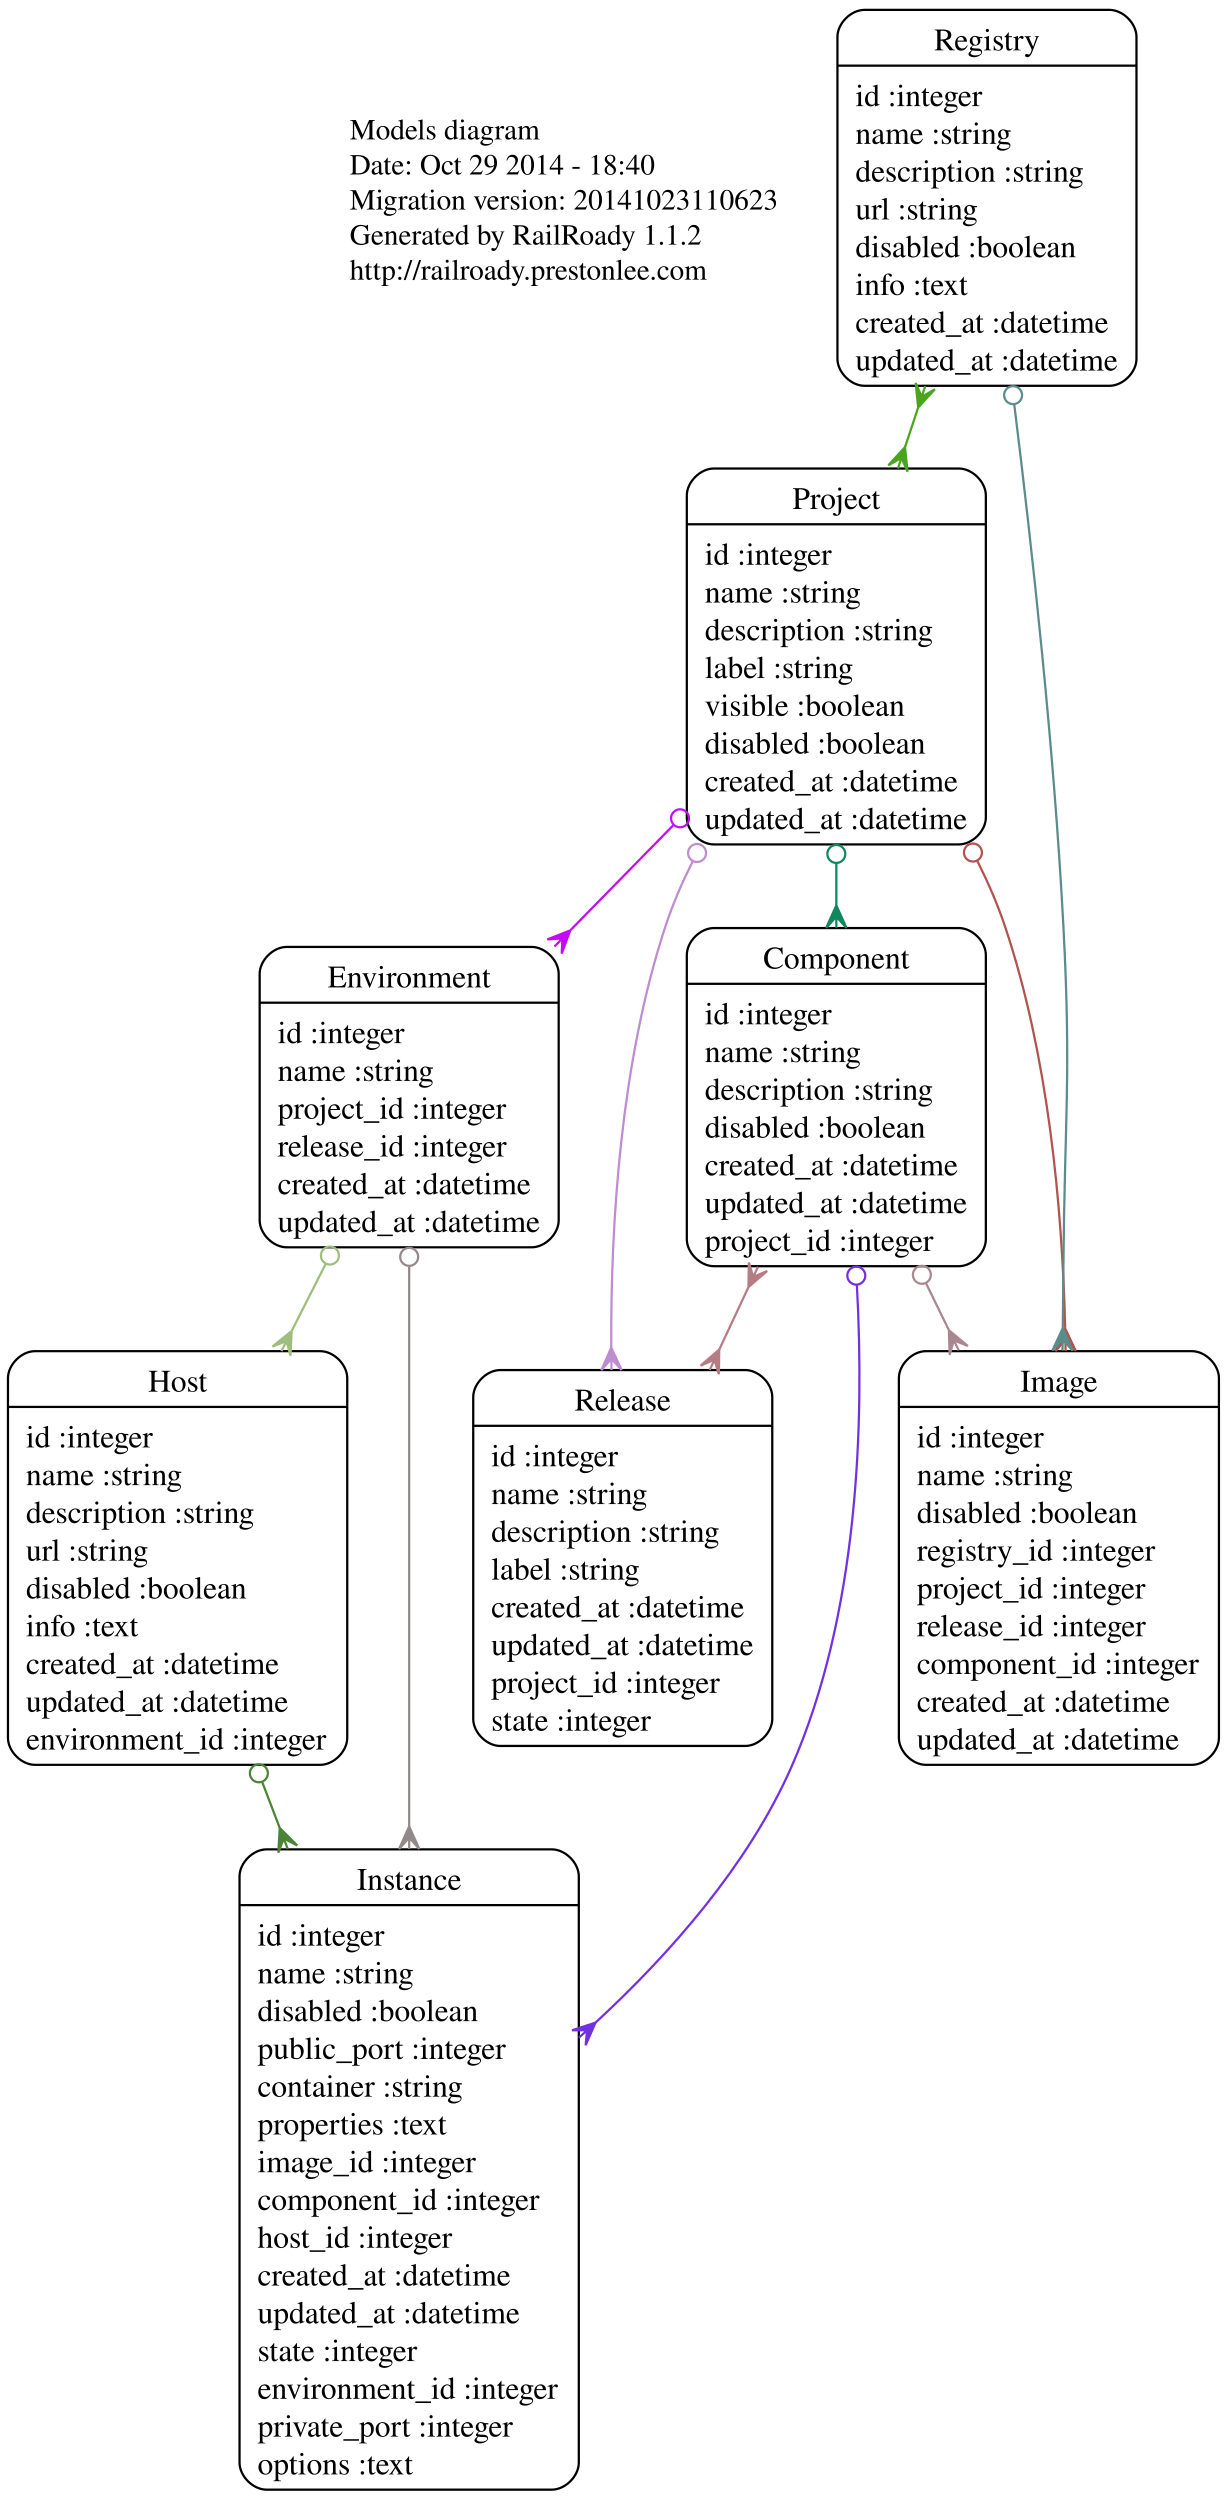
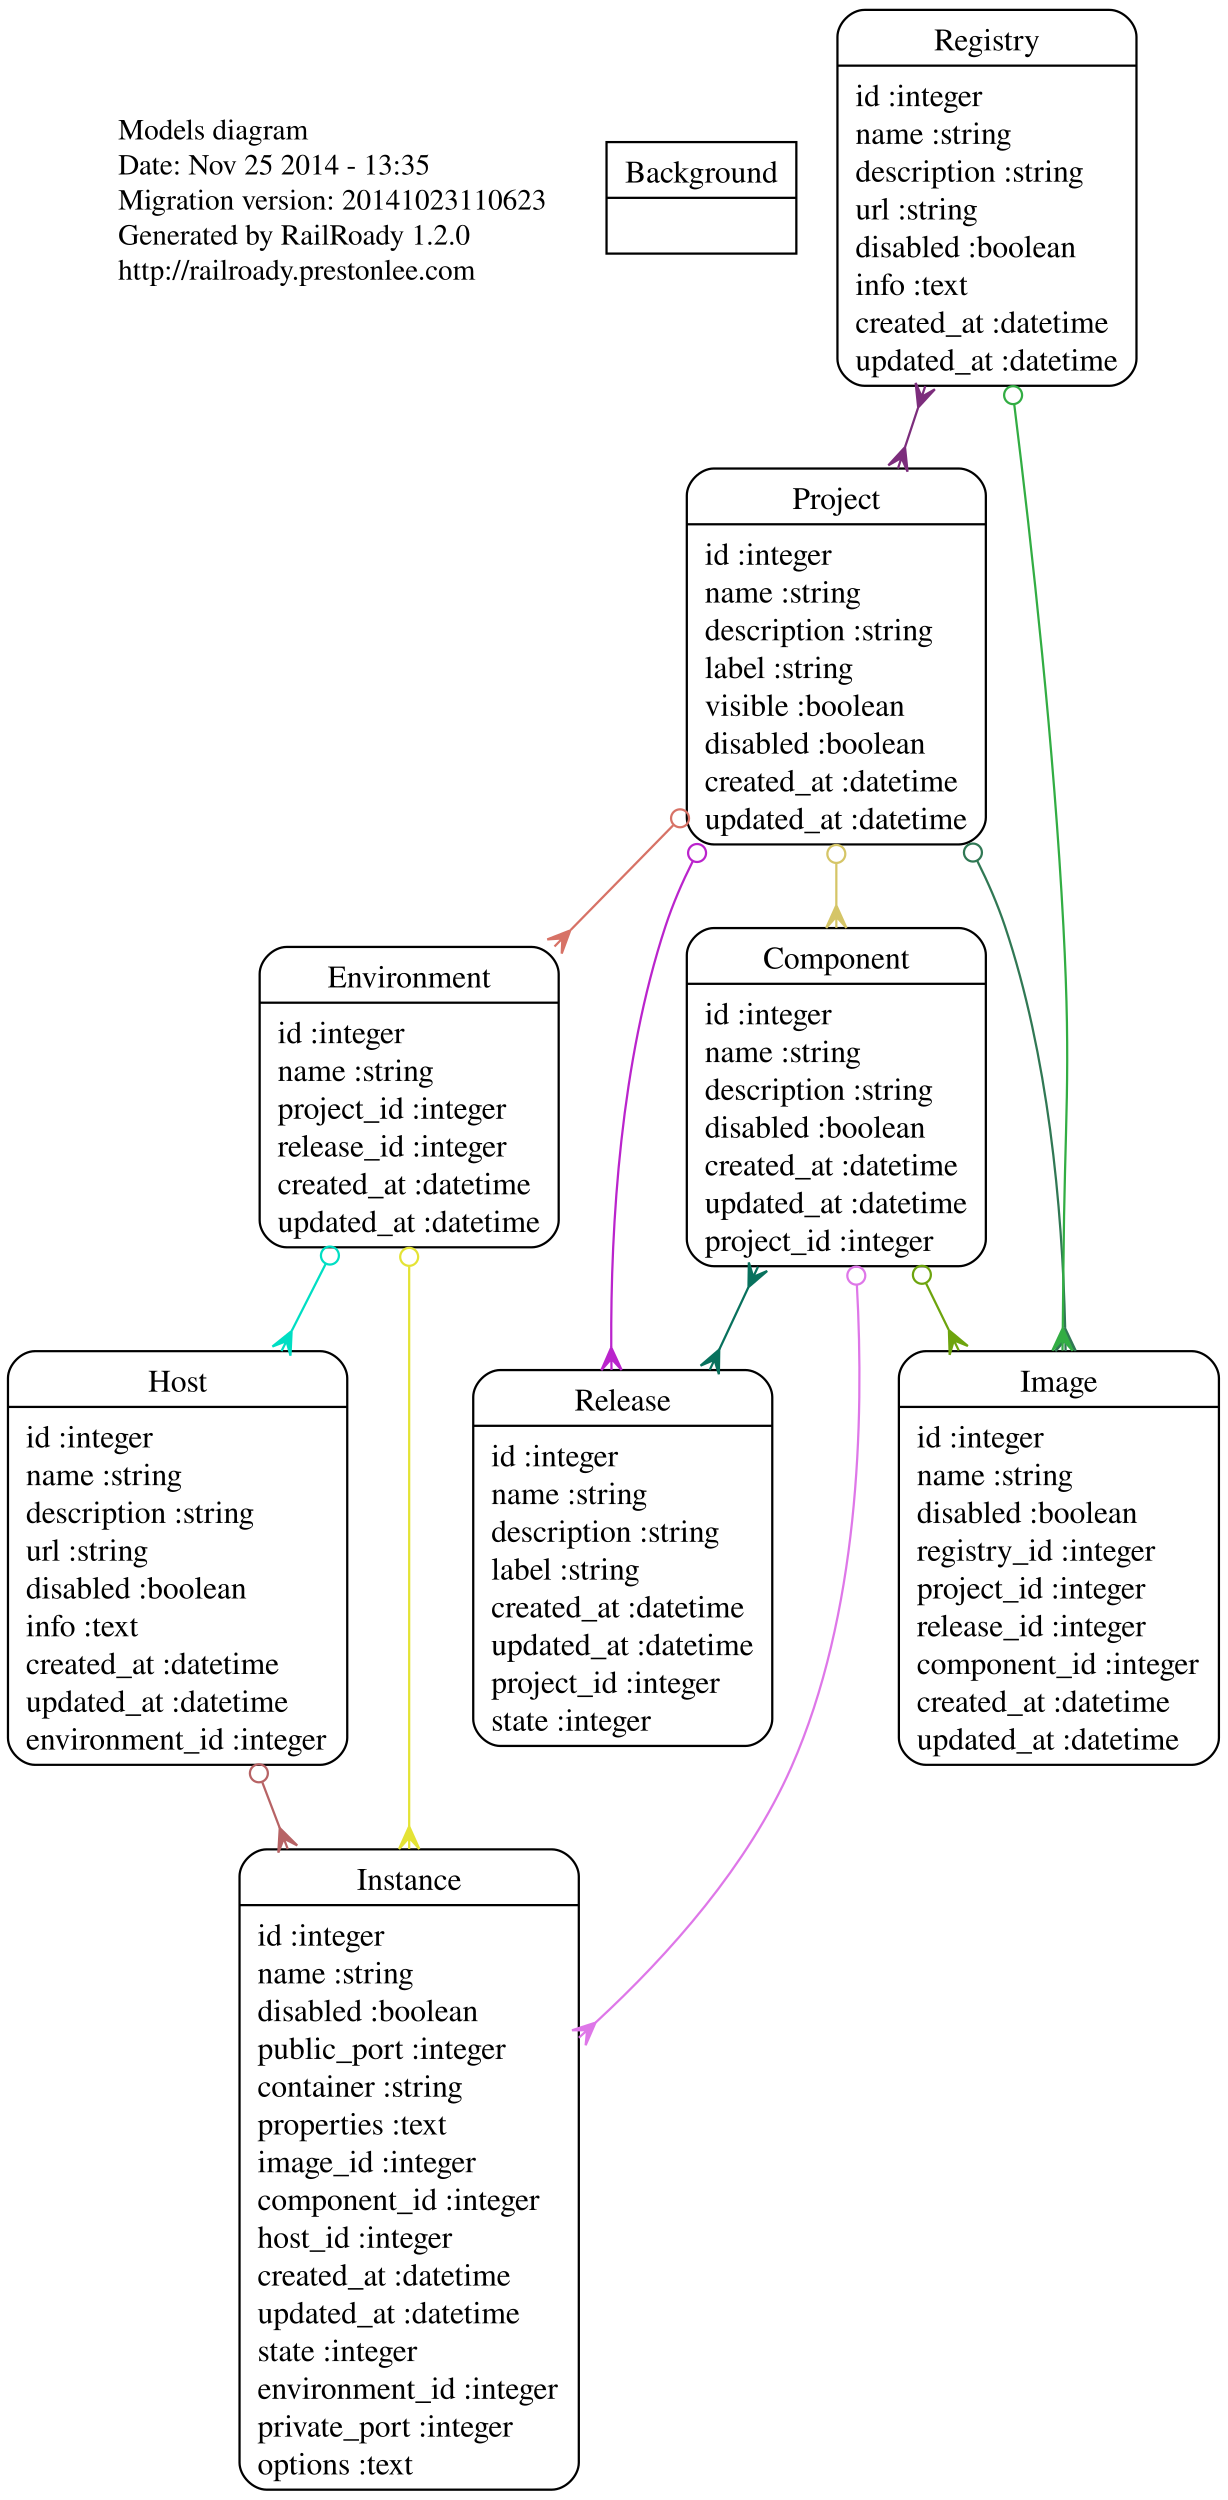
<svg xmlns="http://www.w3.org/2000/svg" width="546pt" height="1112pt" viewBox="0.00 0.00 546.00 1112.00">
  <g id="graph0" class="graph" transform="scale(1 1) rotate(0) translate(4 1108)">
    <polygon fill="white" stroke="white" points="-4,5 -4,-1108 543,-1108 543,5 -4,5" />
    <g id="node1" class="node">
-       <text text-anchor="start" x="151.55" y="-1046" font-family="Times,serif" font-size="13.00">Models diagram</text>
-       <text text-anchor="start" x="151.55" y="-1030.4" font-family="Times,serif" font-size="13.00">Date: Oct 29 2014 - 18:40</text>
-       <text text-anchor="start" x="151.55" y="-1014.8" font-family="Times,serif" font-size="13.00">Migration version: 20141023110623</text>
-       <text text-anchor="start" x="151.55" y="-999.2" font-family="Times,serif" font-size="13.00">Generated by RailRoady 1.1.2</text>
-       <text text-anchor="start" x="151.55" y="-983.6" font-family="Times,serif" font-size="13.00">http://railroady.prestonlee.com</text>
+       <text text-anchor="start" x="48.55" y="-1046" font-family="Times,serif" font-size="13.00">Models diagram</text>
+       <text text-anchor="start" x="48.55" y="-1030.4" font-family="Times,serif" font-size="13.00">Date: Nov 25 2014 - 13:35</text>
+       <text text-anchor="start" x="48.55" y="-1014.8" font-family="Times,serif" font-size="13.00">Migration version: 20141023110623</text>
+       <text text-anchor="start" x="48.55" y="-999.2" font-family="Times,serif" font-size="13.00">Generated by RailRoady 1.2.0</text>
+       <text text-anchor="start" x="48.55" y="-983.6" font-family="Times,serif" font-size="13.00">http://railroady.prestonlee.com</text>
    </g>
    <g id="node2" class="node">
+       <polygon fill="none" stroke="black" points="265.786,-995.2 265.786,-1044.8 350.214,-1044.8 350.214,-995.2 265.786,-995.2" />
+       <text text-anchor="middle" x="308" y="-1026.8" font-family="Times,serif" font-size="14.00">Background</text>
+       <polyline fill="none" stroke="black" points="265.786,-1020 350.214,-1020 " />
+       <text text-anchor="middle" x="308" y="-1002" font-family="Times,serif" font-size="14.00"> </text>
+     </g>
+     <g id="node3" class="node">
      <path fill="none" stroke="black" d="M313.495,-544.8C313.495,-544.8 422.505,-544.8 422.505,-544.8 428.505,-544.8 434.505,-550.8 434.505,-556.8 434.505,-556.8 434.505,-683.2 434.505,-683.2 434.505,-689.2 428.505,-695.2 422.505,-695.2 422.505,-695.2 313.495,-695.2 313.495,-695.2 307.495,-695.2 301.495,-689.2 301.495,-683.2 301.495,-683.2 301.495,-556.8 301.495,-556.8 301.495,-550.8 307.495,-544.8 313.495,-544.8" />
      <text text-anchor="middle" x="368" y="-677.2" font-family="Times,serif" font-size="14.00">Component</text>
      <polyline fill="none" stroke="black" points="301.495,-670.4 434.505,-670.4 " />
      <text text-anchor="start" x="309.495" y="-652.4" font-family="Times,serif" font-size="14.00">id :integer</text>
      <text text-anchor="start" x="309.495" y="-635.6" font-family="Times,serif" font-size="14.00">name :string</text>
      <text text-anchor="start" x="309.495" y="-618.8" font-family="Times,serif" font-size="14.00">description :string</text>
      <text text-anchor="start" x="309.495" y="-602" font-family="Times,serif" font-size="14.00">disabled :boolean</text>
      <text text-anchor="start" x="309.495" y="-585.2" font-family="Times,serif" font-size="14.00">created_at :datetime</text>
      <text text-anchor="start" x="309.495" y="-568.4" font-family="Times,serif" font-size="14.00">updated_at :datetime</text>
      <text text-anchor="start" x="309.495" y="-551.6" font-family="Times,serif" font-size="14.00">project_id :integer</text>
    </g>
-     <g id="node9" class="node">
+     <g id="node10" class="node">
      <path fill="none" stroke="black" d="M218.495,-331.4C218.495,-331.4 327.505,-331.4 327.505,-331.4 333.505,-331.4 339.505,-337.4 339.505,-343.4 339.505,-343.4 339.505,-486.6 339.505,-486.6 339.505,-492.6 333.505,-498.6 327.505,-498.6 327.505,-498.6 218.495,-498.6 218.495,-498.6 212.495,-498.6 206.495,-492.6 206.495,-486.6 206.495,-486.6 206.495,-343.4 206.495,-343.4 206.495,-337.4 212.495,-331.4 218.495,-331.4" />
      <text text-anchor="middle" x="273" y="-480.6" font-family="Times,serif" font-size="14.00">Release</text>
      <polyline fill="none" stroke="black" points="206.495,-473.8 339.505,-473.8 " />
      <text text-anchor="start" x="214.495" y="-455.8" font-family="Times,serif" font-size="14.00">id :integer</text>
      <text text-anchor="start" x="214.495" y="-439" font-family="Times,serif" font-size="14.00">name :string</text>
      <text text-anchor="start" x="214.495" y="-422.2" font-family="Times,serif" font-size="14.00">description :string</text>
      <text text-anchor="start" x="214.495" y="-405.4" font-family="Times,serif" font-size="14.00">label :string</text>
      <text text-anchor="start" x="214.495" y="-388.6" font-family="Times,serif" font-size="14.00">created_at :datetime</text>
      <text text-anchor="start" x="214.495" y="-371.8" font-family="Times,serif" font-size="14.00">updated_at :datetime</text>
      <text text-anchor="start" x="214.495" y="-355" font-family="Times,serif" font-size="14.00">project_id :integer</text>
      <text text-anchor="start" x="214.495" y="-338.2" font-family="Times,serif" font-size="14.00">state :integer</text>
    </g>
    <g id="edge1" class="edge">
-       <path fill="none" stroke="#b57c83" d="M328.862,-535.369C324.605,-526.272 320.256,-516.978 315.956,-507.79" />
-       <polygon fill="#b57c83" stroke="#b57c83" points="328.926,-535.506 329.089,-546.47 331.046,-540.034 333.165,-544.563 333.165,-544.563 333.165,-544.563 331.046,-540.034 337.241,-542.656 328.926,-535.506 328.926,-535.506" />
-       <polygon fill="#b57c83" stroke="#b57c83" points="315.917,-507.707 315.754,-496.743 313.798,-503.179 311.679,-498.65 311.679,-498.65 311.679,-498.65 313.798,-503.179 307.603,-500.558 315.917,-507.707 315.917,-507.707" />
+       <path fill="none" stroke="#08715d" d="M328.862,-535.369C324.605,-526.272 320.256,-516.978 315.956,-507.79" />
+       <polygon fill="#08715d" stroke="#08715d" points="328.926,-535.506 329.089,-546.47 331.046,-540.034 333.165,-544.563 333.165,-544.563 333.165,-544.563 331.046,-540.034 337.241,-542.656 328.926,-535.506 328.926,-535.506" />
+       <polygon fill="#08715d" stroke="#08715d" points="315.917,-507.707 315.754,-496.743 313.798,-503.179 311.679,-498.65 311.679,-498.65 311.679,-498.65 313.798,-503.179 307.603,-500.558 315.917,-507.707 315.917,-507.707" />
    </g>
-     <g id="node5" class="node">
+     <g id="node6" class="node">
      <path fill="none" stroke="black" d="M407.822,-323C407.822,-323 526.178,-323 526.178,-323 532.178,-323 538.178,-329 538.178,-335 538.178,-335 538.178,-495 538.178,-495 538.178,-501 532.178,-507 526.178,-507 526.178,-507 407.822,-507 407.822,-507 401.822,-507 395.822,-501 395.822,-495 395.822,-495 395.822,-335 395.822,-335 395.822,-329 401.822,-323 407.822,-323" />
      <text text-anchor="middle" x="467" y="-489" font-family="Times,serif" font-size="14.00">Image</text>
      <polyline fill="none" stroke="black" points="395.822,-482.2 538.178,-482.2 " />
      <text text-anchor="start" x="403.822" y="-464.2" font-family="Times,serif" font-size="14.00">id :integer</text>
      <text text-anchor="start" x="403.822" y="-447.4" font-family="Times,serif" font-size="14.00">name :string</text>
      <text text-anchor="start" x="403.822" y="-430.6" font-family="Times,serif" font-size="14.00">disabled :boolean</text>
      <text text-anchor="start" x="403.822" y="-413.8" font-family="Times,serif" font-size="14.00">registry_id :integer</text>
      <text text-anchor="start" x="403.822" y="-397" font-family="Times,serif" font-size="14.00">project_id :integer</text>
      <text text-anchor="start" x="403.822" y="-380.2" font-family="Times,serif" font-size="14.00">release_id :integer</text>
      <text text-anchor="start" x="403.822" y="-363.4" font-family="Times,serif" font-size="14.00">component_id :integer</text>
      <text text-anchor="start" x="403.822" y="-346.6" font-family="Times,serif" font-size="14.00">created_at :datetime</text>
      <text text-anchor="start" x="403.822" y="-329.8" font-family="Times,serif" font-size="14.00">updated_at :datetime</text>
    </g>
    <g id="edge2" class="edge">
-       <path fill="none" stroke="#aa878f" d="M407.93,-537.123C411.217,-530.383 414.562,-523.524 417.905,-516.669" />
-       <ellipse fill="none" stroke="#aa878f" cx="406.055" cy="-540.968" rx="4" ry="4" />
-       <polygon fill="#aa878f" stroke="#aa878f" points="418.073,-516.326 426.501,-509.31 420.264,-511.831 422.456,-507.337 422.456,-507.337 422.456,-507.337 420.264,-511.831 418.411,-505.365 418.073,-516.326 418.073,-516.326" />
+       <path fill="none" stroke="#6da40d" d="M407.93,-537.123C411.217,-530.383 414.562,-523.524 417.905,-516.669" />
+       <ellipse fill="none" stroke="#6da40d" cx="406.055" cy="-540.968" rx="4" ry="4" />
+       <polygon fill="#6da40d" stroke="#6da40d" points="418.073,-516.326 426.501,-509.31 420.264,-511.831 422.456,-507.337 422.456,-507.337 422.456,-507.337 420.264,-511.831 418.411,-505.365 418.073,-516.326 418.073,-516.326" />
    </g>
-     <g id="node6" class="node">
+     <g id="node7" class="node">
      <path fill="none" stroke="black" d="M114.546,-0.6C114.546,-0.6 241.454,-0.6 241.454,-0.6 247.454,-0.6 253.454,-6.6 253.454,-12.6 253.454,-12.6 253.454,-273.4 253.454,-273.4 253.454,-279.4 247.454,-285.4 241.454,-285.4 241.454,-285.4 114.546,-285.4 114.546,-285.4 108.546,-285.4 102.546,-279.4 102.546,-273.4 102.546,-273.4 102.546,-12.6 102.546,-12.6 102.546,-6.6 108.546,-0.6 114.546,-0.6" />
      <text text-anchor="middle" x="178" y="-267.4" font-family="Times,serif" font-size="14.00">Instance</text>
      <polyline fill="none" stroke="black" points="102.546,-260.6 253.454,-260.6 " />
      <text text-anchor="start" x="110.546" y="-242.6" font-family="Times,serif" font-size="14.00">id :integer</text>
      <text text-anchor="start" x="110.546" y="-225.8" font-family="Times,serif" font-size="14.00">name :string</text>
      <text text-anchor="start" x="110.546" y="-209" font-family="Times,serif" font-size="14.00">disabled :boolean</text>
      <text text-anchor="start" x="110.546" y="-192.2" font-family="Times,serif" font-size="14.00">public_port :integer</text>
      <text text-anchor="start" x="110.546" y="-175.4" font-family="Times,serif" font-size="14.00">container :string</text>
      <text text-anchor="start" x="110.546" y="-158.6" font-family="Times,serif" font-size="14.00">properties :text</text>
      <text text-anchor="start" x="110.546" y="-141.8" font-family="Times,serif" font-size="14.00">image_id :integer</text>
      <text text-anchor="start" x="110.546" y="-125" font-family="Times,serif" font-size="14.00">component_id :integer</text>
      <text text-anchor="start" x="110.546" y="-108.2" font-family="Times,serif" font-size="14.00">host_id :integer</text>
      <text text-anchor="start" x="110.546" y="-91.4" font-family="Times,serif" font-size="14.00">created_at :datetime</text>
      <text text-anchor="start" x="110.546" y="-74.6" font-family="Times,serif" font-size="14.00">updated_at :datetime</text>
      <text text-anchor="start" x="110.546" y="-57.8" font-family="Times,serif" font-size="14.00">state :integer</text>
      <text text-anchor="start" x="110.546" y="-41" font-family="Times,serif" font-size="14.00">environment_id :integer</text>
      <text text-anchor="start" x="110.546" y="-24.2" font-family="Times,serif" font-size="14.00">private_port :integer</text>
      <text text-anchor="start" x="110.546" y="-7.4" font-family="Times,serif" font-size="14.00">options :text</text>
    </g>
    <g id="edge3" class="edge">
-       <path fill="none" stroke="#7330e3" d="M377.137,-536.425C380.547,-474.754 377.85,-389.783 348,-322 328.786,-278.37 294.033,-238.963 260.934,-208.383" />
-       <ellipse fill="none" stroke="#7330e3" cx="376.884" cy="-540.594" rx="4" ry="4" />
-       <polygon fill="#7330e3" stroke="#7330e3" points="260.864,-208.32 256.485,-198.267 257.162,-204.959 253.46,-201.599 253.46,-201.599 253.46,-201.599 257.162,-204.959 250.435,-204.93 260.864,-208.32 260.864,-208.32" />
+       <path fill="none" stroke="#de77e8" d="M377.137,-536.425C380.547,-474.754 377.85,-389.783 348,-322 328.786,-278.37 294.033,-238.963 260.934,-208.383" />
+       <ellipse fill="none" stroke="#de77e8" cx="376.884" cy="-540.594" rx="4" ry="4" />
+       <polygon fill="#de77e8" stroke="#de77e8" points="260.864,-208.32 256.485,-198.267 257.162,-204.959 253.46,-201.599 253.46,-201.599 253.46,-201.599 257.162,-204.959 250.435,-204.93 260.864,-208.32 260.864,-208.32" />
    </g>
-     <g id="node3" class="node">
+     <g id="node4" class="node">
      <path fill="none" stroke="black" d="M123.495,-553.2C123.495,-553.2 232.505,-553.2 232.505,-553.2 238.505,-553.2 244.505,-559.2 244.505,-565.2 244.505,-565.2 244.505,-674.8 244.505,-674.8 244.505,-680.8 238.505,-686.8 232.505,-686.8 232.505,-686.8 123.495,-686.8 123.495,-686.8 117.495,-686.8 111.495,-680.8 111.495,-674.8 111.495,-674.8 111.495,-565.2 111.495,-565.2 111.495,-559.2 117.495,-553.2 123.495,-553.2" />
      <text text-anchor="middle" x="178" y="-668.8" font-family="Times,serif" font-size="14.00">Environment</text>
      <polyline fill="none" stroke="black" points="111.495,-662 244.505,-662 " />
      <text text-anchor="start" x="119.495" y="-644" font-family="Times,serif" font-size="14.00">id :integer</text>
      <text text-anchor="start" x="119.495" y="-627.2" font-family="Times,serif" font-size="14.00">name :string</text>
      <text text-anchor="start" x="119.495" y="-610.4" font-family="Times,serif" font-size="14.00">project_id :integer</text>
      <text text-anchor="start" x="119.495" y="-593.6" font-family="Times,serif" font-size="14.00">release_id :integer</text>
      <text text-anchor="start" x="119.495" y="-576.8" font-family="Times,serif" font-size="14.00">created_at :datetime</text>
      <text text-anchor="start" x="119.495" y="-560" font-family="Times,serif" font-size="14.00">updated_at :datetime</text>
    </g>
-     <g id="node4" class="node">
+     <g id="node5" class="node">
      <path fill="none" stroke="black" d="M11.546,-323C11.546,-323 138.454,-323 138.454,-323 144.454,-323 150.454,-329 150.454,-335 150.454,-335 150.454,-495 150.454,-495 150.454,-501 144.454,-507 138.454,-507 138.454,-507 11.546,-507 11.546,-507 5.546,-507 -0.454,-501 -0.454,-495 -0.454,-495 -0.454,-335 -0.454,-335 -0.454,-329 5.546,-323 11.546,-323" />
      <text text-anchor="middle" x="75" y="-489" font-family="Times,serif" font-size="14.00">Host</text>
      <polyline fill="none" stroke="black" points="-0.454,-482.2 150.454,-482.2 " />
      <text text-anchor="start" x="7.546" y="-464.2" font-family="Times,serif" font-size="14.00">id :integer</text>
      <text text-anchor="start" x="7.546" y="-447.4" font-family="Times,serif" font-size="14.00">name :string</text>
      <text text-anchor="start" x="7.546" y="-430.6" font-family="Times,serif" font-size="14.00">description :string</text>
      <text text-anchor="start" x="7.546" y="-413.8" font-family="Times,serif" font-size="14.00">url :string</text>
      <text text-anchor="start" x="7.546" y="-397" font-family="Times,serif" font-size="14.00">disabled :boolean</text>
      <text text-anchor="start" x="7.546" y="-380.2" font-family="Times,serif" font-size="14.00">info :text</text>
      <text text-anchor="start" x="7.546" y="-363.4" font-family="Times,serif" font-size="14.00">created_at :datetime</text>
      <text text-anchor="start" x="7.546" y="-346.6" font-family="Times,serif" font-size="14.00">updated_at :datetime</text>
      <text text-anchor="start" x="7.546" y="-329.8" font-family="Times,serif" font-size="14.00">environment_id :integer</text>
    </g>
    <g id="edge4" class="edge">
-       <path fill="none" stroke="#9fbd7d" d="M140.844,-545.77C135.96,-536.145 130.89,-526.152 125.829,-516.177" />
-       <ellipse fill="none" stroke="#9fbd7d" cx="142.749" cy="-549.525" rx="4" ry="4" />
-       <polygon fill="#9fbd7d" stroke="#9fbd7d" points="125.713,-515.949 125.201,-504.995 123.451,-511.49 121.188,-507.031 121.188,-507.031 121.188,-507.031 123.451,-511.49 117.175,-509.067 125.713,-515.949 125.713,-515.949" />
+       <path fill="none" stroke="#00dec3" d="M140.844,-545.77C135.96,-536.145 130.89,-526.152 125.829,-516.177" />
+       <ellipse fill="none" stroke="#00dec3" cx="142.749" cy="-549.525" rx="4" ry="4" />
+       <polygon fill="#00dec3" stroke="#00dec3" points="125.713,-515.949 125.201,-504.995 123.451,-511.49 121.188,-507.031 121.188,-507.031 121.188,-507.031 123.451,-511.49 117.175,-509.067 125.713,-515.949 125.713,-515.949" />
    </g>
    <g id="edge5" class="edge">
-       <path fill="none" stroke="#93898a" d="M178,-544.703C178,-478.268 178,-378.842 178,-295.652" />
-       <ellipse fill="none" stroke="#93898a" cx="178" cy="-548.953" rx="4" ry="4" />
-       <polygon fill="#93898a" stroke="#93898a" points="178,-295.591 182.5,-285.591 178,-290.591 178,-285.591 178,-285.591 178,-285.591 178,-290.591 173.5,-285.591 178,-295.591 178,-295.591" />
+       <path fill="none" stroke="#e4e335" d="M178,-544.703C178,-478.268 178,-378.842 178,-295.652" />
+       <ellipse fill="none" stroke="#e4e335" cx="178" cy="-548.953" rx="4" ry="4" />
+       <polygon fill="#e4e335" stroke="#e4e335" points="178,-295.591 182.5,-285.591 178,-290.591 178,-285.591 178,-285.591 178,-285.591 178,-290.591 173.5,-285.591 178,-295.591 178,-295.591" />
    </g>
    <g id="edge6" class="edge">
-       <path fill="none" stroke="#4c8437" d="M112.672,-315.247C115.217,-308.576 117.811,-301.777 120.426,-294.923" />
-       <ellipse fill="none" stroke="#4c8437" cx="111.153" cy="-319.229" rx="4" ry="4" />
-       <polygon fill="#4c8437" stroke="#4c8437" points="120.437,-294.892 128.206,-287.153 122.219,-290.221 124.002,-285.549 124.002,-285.549 124.002,-285.549 122.219,-290.221 119.797,-283.945 120.437,-294.892 120.437,-294.892" />
+       <path fill="none" stroke="#b76365" d="M112.672,-315.247C115.217,-308.576 117.811,-301.777 120.426,-294.923" />
+       <ellipse fill="none" stroke="#b76365" cx="111.153" cy="-319.229" rx="4" ry="4" />
+       <polygon fill="#b76365" stroke="#b76365" points="120.437,-294.892 128.206,-287.153 122.219,-290.221 124.002,-285.549 124.002,-285.549 124.002,-285.549 122.219,-290.221 119.797,-283.945 120.437,-294.892 120.437,-294.892" />
    </g>
-     <g id="node7" class="node">
+     <g id="node8" class="node">
      <path fill="none" stroke="black" d="M313.495,-732.4C313.495,-732.4 422.505,-732.4 422.505,-732.4 428.505,-732.4 434.505,-738.4 434.505,-744.4 434.505,-744.4 434.505,-887.6 434.505,-887.6 434.505,-893.6 428.505,-899.6 422.505,-899.6 422.505,-899.6 313.495,-899.6 313.495,-899.6 307.495,-899.6 301.495,-893.6 301.495,-887.6 301.495,-887.6 301.495,-744.4 301.495,-744.4 301.495,-738.4 307.495,-732.4 313.495,-732.4" />
      <text text-anchor="middle" x="368" y="-881.6" font-family="Times,serif" font-size="14.00">Project</text>
      <polyline fill="none" stroke="black" points="301.495,-874.8 434.505,-874.8 " />
      <text text-anchor="start" x="309.495" y="-856.8" font-family="Times,serif" font-size="14.00">id :integer</text>
      <text text-anchor="start" x="309.495" y="-840" font-family="Times,serif" font-size="14.00">name :string</text>
      <text text-anchor="start" x="309.495" y="-823.2" font-family="Times,serif" font-size="14.00">description :string</text>
      <text text-anchor="start" x="309.495" y="-806.4" font-family="Times,serif" font-size="14.00">label :string</text>
      <text text-anchor="start" x="309.495" y="-789.6" font-family="Times,serif" font-size="14.00">visible :boolean</text>
      <text text-anchor="start" x="309.495" y="-772.8" font-family="Times,serif" font-size="14.00">disabled :boolean</text>
      <text text-anchor="start" x="309.495" y="-756" font-family="Times,serif" font-size="14.00">created_at :datetime</text>
      <text text-anchor="start" x="309.495" y="-739.2" font-family="Times,serif" font-size="14.00">updated_at :datetime</text>
    </g>
    <g id="edge7" class="edge">
-       <path fill="none" stroke="#c60af9" d="M295.433,-740.905C280.504,-725.662 264.791,-709.618 249.886,-694.4" />
-       <ellipse fill="none" stroke="#c60af9" cx="298.481" cy="-744.018" rx="4" ry="4" />
-       <polygon fill="#c60af9" stroke="#c60af9" points="249.638,-694.146 245.856,-683.853 246.14,-690.574 242.641,-687.002 242.641,-687.002 242.641,-687.002 246.14,-690.574 239.426,-690.151 249.638,-694.146 249.638,-694.146" />
+       <path fill="none" stroke="#d77266" d="M295.433,-740.905C280.504,-725.662 264.791,-709.618 249.886,-694.4" />
+       <ellipse fill="none" stroke="#d77266" cx="298.481" cy="-744.018" rx="4" ry="4" />
+       <polygon fill="#d77266" stroke="#d77266" points="249.638,-694.146 245.856,-683.853 246.14,-690.574 242.641,-687.002 242.641,-687.002 242.641,-687.002 246.14,-690.574 239.426,-690.151 249.638,-694.146 249.638,-694.146" />
    </g>
    <g id="edge8" class="edge">
-       <path fill="none" stroke="#bf8bd1" d="M304.159,-724.948C299.396,-715.477 295.207,-705.741 292,-696 272.17,-635.768 267.592,-564.409 267.883,-508.804" />
-       <ellipse fill="none" stroke="#bf8bd1" cx="306.058" cy="-728.588" rx="4" ry="4" />
-       <polygon fill="#bf8bd1" stroke="#bf8bd1" points="267.885,-508.611 272.491,-498.659 267.938,-503.611 267.992,-498.611 267.992,-498.611 267.992,-498.611 267.938,-503.611 263.492,-498.563 267.885,-508.611 267.885,-508.611" />
+       <path fill="none" stroke="#ba24cc" d="M304.159,-724.948C299.396,-715.477 295.207,-705.741 292,-696 272.17,-635.768 267.592,-564.409 267.883,-508.804" />
+       <ellipse fill="none" stroke="#ba24cc" cx="306.058" cy="-728.588" rx="4" ry="4" />
+       <polygon fill="#ba24cc" stroke="#ba24cc" points="267.885,-508.611 272.491,-498.659 267.938,-503.611 267.992,-498.611 267.992,-498.611 267.992,-498.611 267.938,-503.611 263.492,-498.563 267.885,-508.611 267.885,-508.611" />
    </g>
    <g id="edge9" class="edge">
-       <path fill="none" stroke="#11875e" d="M368,-724.085C368,-717.904 368,-711.689 368,-705.542" />
-       <ellipse fill="none" stroke="#11875e" cx="368" cy="-728.164" rx="4" ry="4" />
-       <polygon fill="#11875e" stroke="#11875e" points="368,-705.278 372.5,-695.278 368,-700.278 368,-695.278 368,-695.278 368,-695.278 368,-700.278 363.5,-695.279 368,-705.278 368,-705.278" />
+       <path fill="none" stroke="#d5c567" d="M368,-724.085C368,-717.904 368,-711.689 368,-705.542" />
+       <ellipse fill="none" stroke="#d5c567" cx="368" cy="-728.164" rx="4" ry="4" />
+       <polygon fill="#d5c567" stroke="#d5c567" points="368,-705.278 372.5,-695.278 368,-700.278 368,-695.278 368,-695.278 368,-695.278 368,-700.278 363.5,-695.279 368,-705.278 368,-705.278" />
    </g>
    <g id="edge10" class="edge">
-       <path fill="none" stroke="#b1534e" d="M430.682,-725.1C435.476,-715.568 439.717,-705.777 443,-696 462.185,-638.861 468.443,-571.665 469.782,-517.424" />
-       <ellipse fill="none" stroke="#b1534e" cx="428.763" cy="-728.787" rx="4" ry="4" />
-       <polygon fill="#b1534e" stroke="#b1534e" points="469.788,-517.102 474.481,-507.191 469.885,-512.103 469.982,-507.104 469.982,-507.104 469.982,-507.104 469.885,-512.103 465.483,-507.017 469.788,-517.102 469.788,-517.102" />
+       <path fill="none" stroke="#307854" d="M430.682,-725.1C435.476,-715.568 439.717,-705.777 443,-696 462.185,-638.861 468.443,-571.665 469.782,-517.424" />
+       <ellipse fill="none" stroke="#307854" cx="428.763" cy="-728.787" rx="4" ry="4" />
+       <polygon fill="#307854" stroke="#307854" points="469.788,-517.102 474.481,-507.191 469.885,-512.103 469.982,-507.104 469.982,-507.104 469.982,-507.104 469.885,-512.103 465.483,-507.017 469.788,-517.102 469.788,-517.102" />
    </g>
-     <g id="node8" class="node">
+     <g id="node9" class="node">
      <path fill="none" stroke="black" d="M380.495,-936.4C380.495,-936.4 489.505,-936.4 489.505,-936.4 495.505,-936.4 501.505,-942.4 501.505,-948.4 501.505,-948.4 501.505,-1091.6 501.505,-1091.6 501.505,-1097.6 495.505,-1103.6 489.505,-1103.6 489.505,-1103.6 380.495,-1103.6 380.495,-1103.6 374.495,-1103.6 368.495,-1097.6 368.495,-1091.6 368.495,-1091.6 368.495,-948.4 368.495,-948.4 368.495,-942.4 374.495,-936.4 380.495,-936.4" />
      <text text-anchor="middle" x="435" y="-1085.6" font-family="Times,serif" font-size="14.00">Registry</text>
      <polyline fill="none" stroke="black" points="368.495,-1078.8 501.505,-1078.8 " />
      <text text-anchor="start" x="376.495" y="-1060.8" font-family="Times,serif" font-size="14.00">id :integer</text>
      <text text-anchor="start" x="376.495" y="-1044" font-family="Times,serif" font-size="14.00">name :string</text>
      <text text-anchor="start" x="376.495" y="-1027.2" font-family="Times,serif" font-size="14.00">description :string</text>
      <text text-anchor="start" x="376.495" y="-1010.4" font-family="Times,serif" font-size="14.00">url :string</text>
      <text text-anchor="start" x="376.495" y="-993.6" font-family="Times,serif" font-size="14.00">disabled :boolean</text>
      <text text-anchor="start" x="376.495" y="-976.8" font-family="Times,serif" font-size="14.00">info :text</text>
      <text text-anchor="start" x="376.495" y="-960" font-family="Times,serif" font-size="14.00">created_at :datetime</text>
      <text text-anchor="start" x="376.495" y="-943.2" font-family="Times,serif" font-size="14.00">updated_at :datetime</text>
    </g>
    <g id="edge11" class="edge">
-       <path fill="none" stroke="#49a51e" d="M404.338,-926.556C402.429,-920.8 400.507,-915.006 398.598,-909.251" />
-       <polygon fill="#49a51e" stroke="#49a51e" points="404.407,-926.765 403.284,-937.673 405.981,-931.51 407.555,-936.256 407.555,-936.256 407.555,-936.256 405.981,-931.51 411.826,-934.839 404.407,-926.765 404.407,-926.765" />
-       <polygon fill="#49a51e" stroke="#49a51e" points="398.55,-909.107 399.673,-898.199 396.976,-904.361 395.402,-899.615 395.402,-899.615 395.402,-899.615 396.976,-904.361 391.131,-901.032 398.55,-909.107 398.55,-909.107" />
+       <path fill="none" stroke="#7c2d7c" d="M404.338,-926.556C402.429,-920.8 400.507,-915.006 398.598,-909.251" />
+       <polygon fill="#7c2d7c" stroke="#7c2d7c" points="404.407,-926.765 403.284,-937.673 405.981,-931.51 407.555,-936.256 407.555,-936.256 407.555,-936.256 405.981,-931.51 411.826,-934.839 404.407,-926.765 404.407,-926.765" />
+       <polygon fill="#7c2d7c" stroke="#7c2d7c" points="398.55,-909.107 399.673,-898.199 396.976,-904.361 395.402,-899.615 395.402,-899.615 395.402,-899.615 396.976,-904.361 391.131,-901.032 398.55,-909.107 398.55,-909.107" />
    </g>
    <g id="edge12" class="edge">
-       <path fill="none" stroke="#598c8a" d="M447.148,-928.053C455.147,-863.446 464.876,-774.569 469,-696 472.541,-628.537 469.528,-611.553 469,-544 468.933,-535.361 468.839,-526.395 468.73,-517.399" />
-       <ellipse fill="none" stroke="#598c8a" cx="446.627" cy="-932.238" rx="4" ry="4" />
-       <polygon fill="#598c8a" stroke="#598c8a" points="468.728,-517.246 473.1,-507.189 468.664,-512.246 468.6,-507.247 468.6,-507.247 468.6,-507.247 468.664,-512.246 464.1,-507.304 468.728,-517.246 468.728,-517.246" />
+       <path fill="none" stroke="#32ad43" d="M447.148,-928.053C455.147,-863.446 464.876,-774.569 469,-696 472.541,-628.537 469.528,-611.553 469,-544 468.933,-535.361 468.839,-526.395 468.73,-517.399" />
+       <ellipse fill="none" stroke="#32ad43" cx="446.627" cy="-932.238" rx="4" ry="4" />
+       <polygon fill="#32ad43" stroke="#32ad43" points="468.728,-517.246 473.1,-507.189 468.664,-512.246 468.6,-507.247 468.6,-507.247 468.6,-507.247 468.664,-512.246 464.1,-507.304 468.728,-517.246 468.728,-517.246" />
    </g>
  </g>
</svg>
